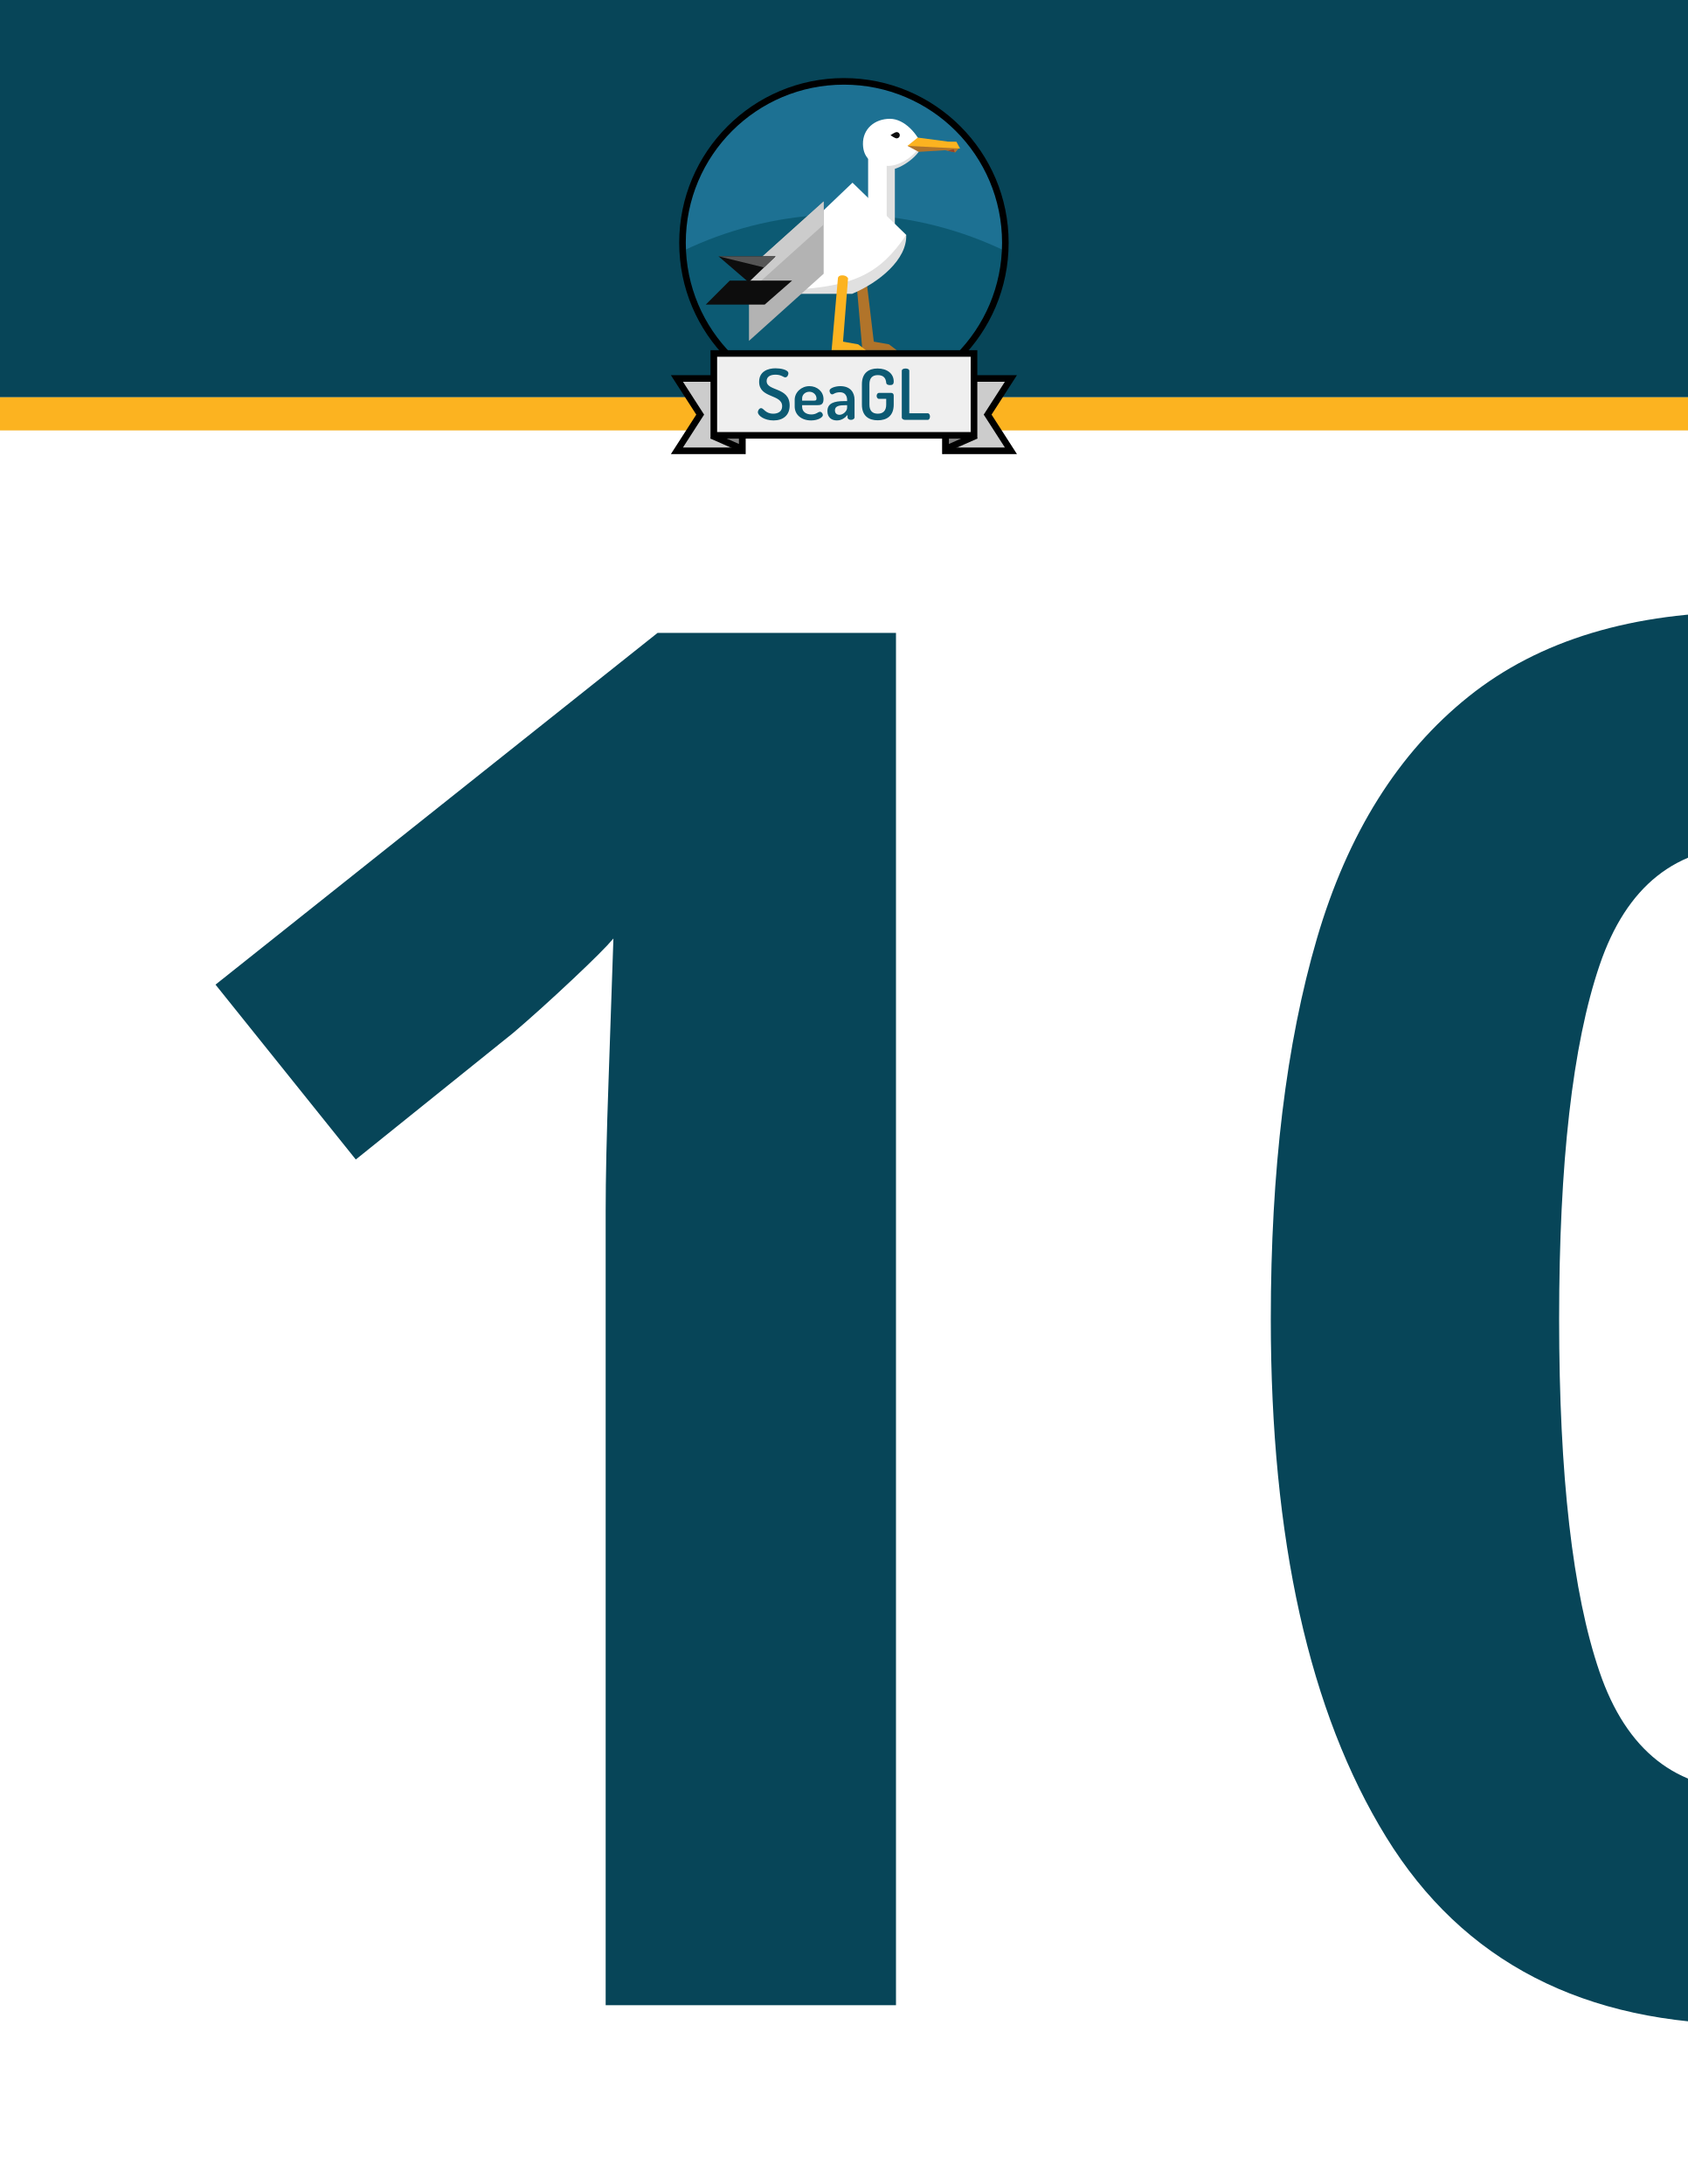
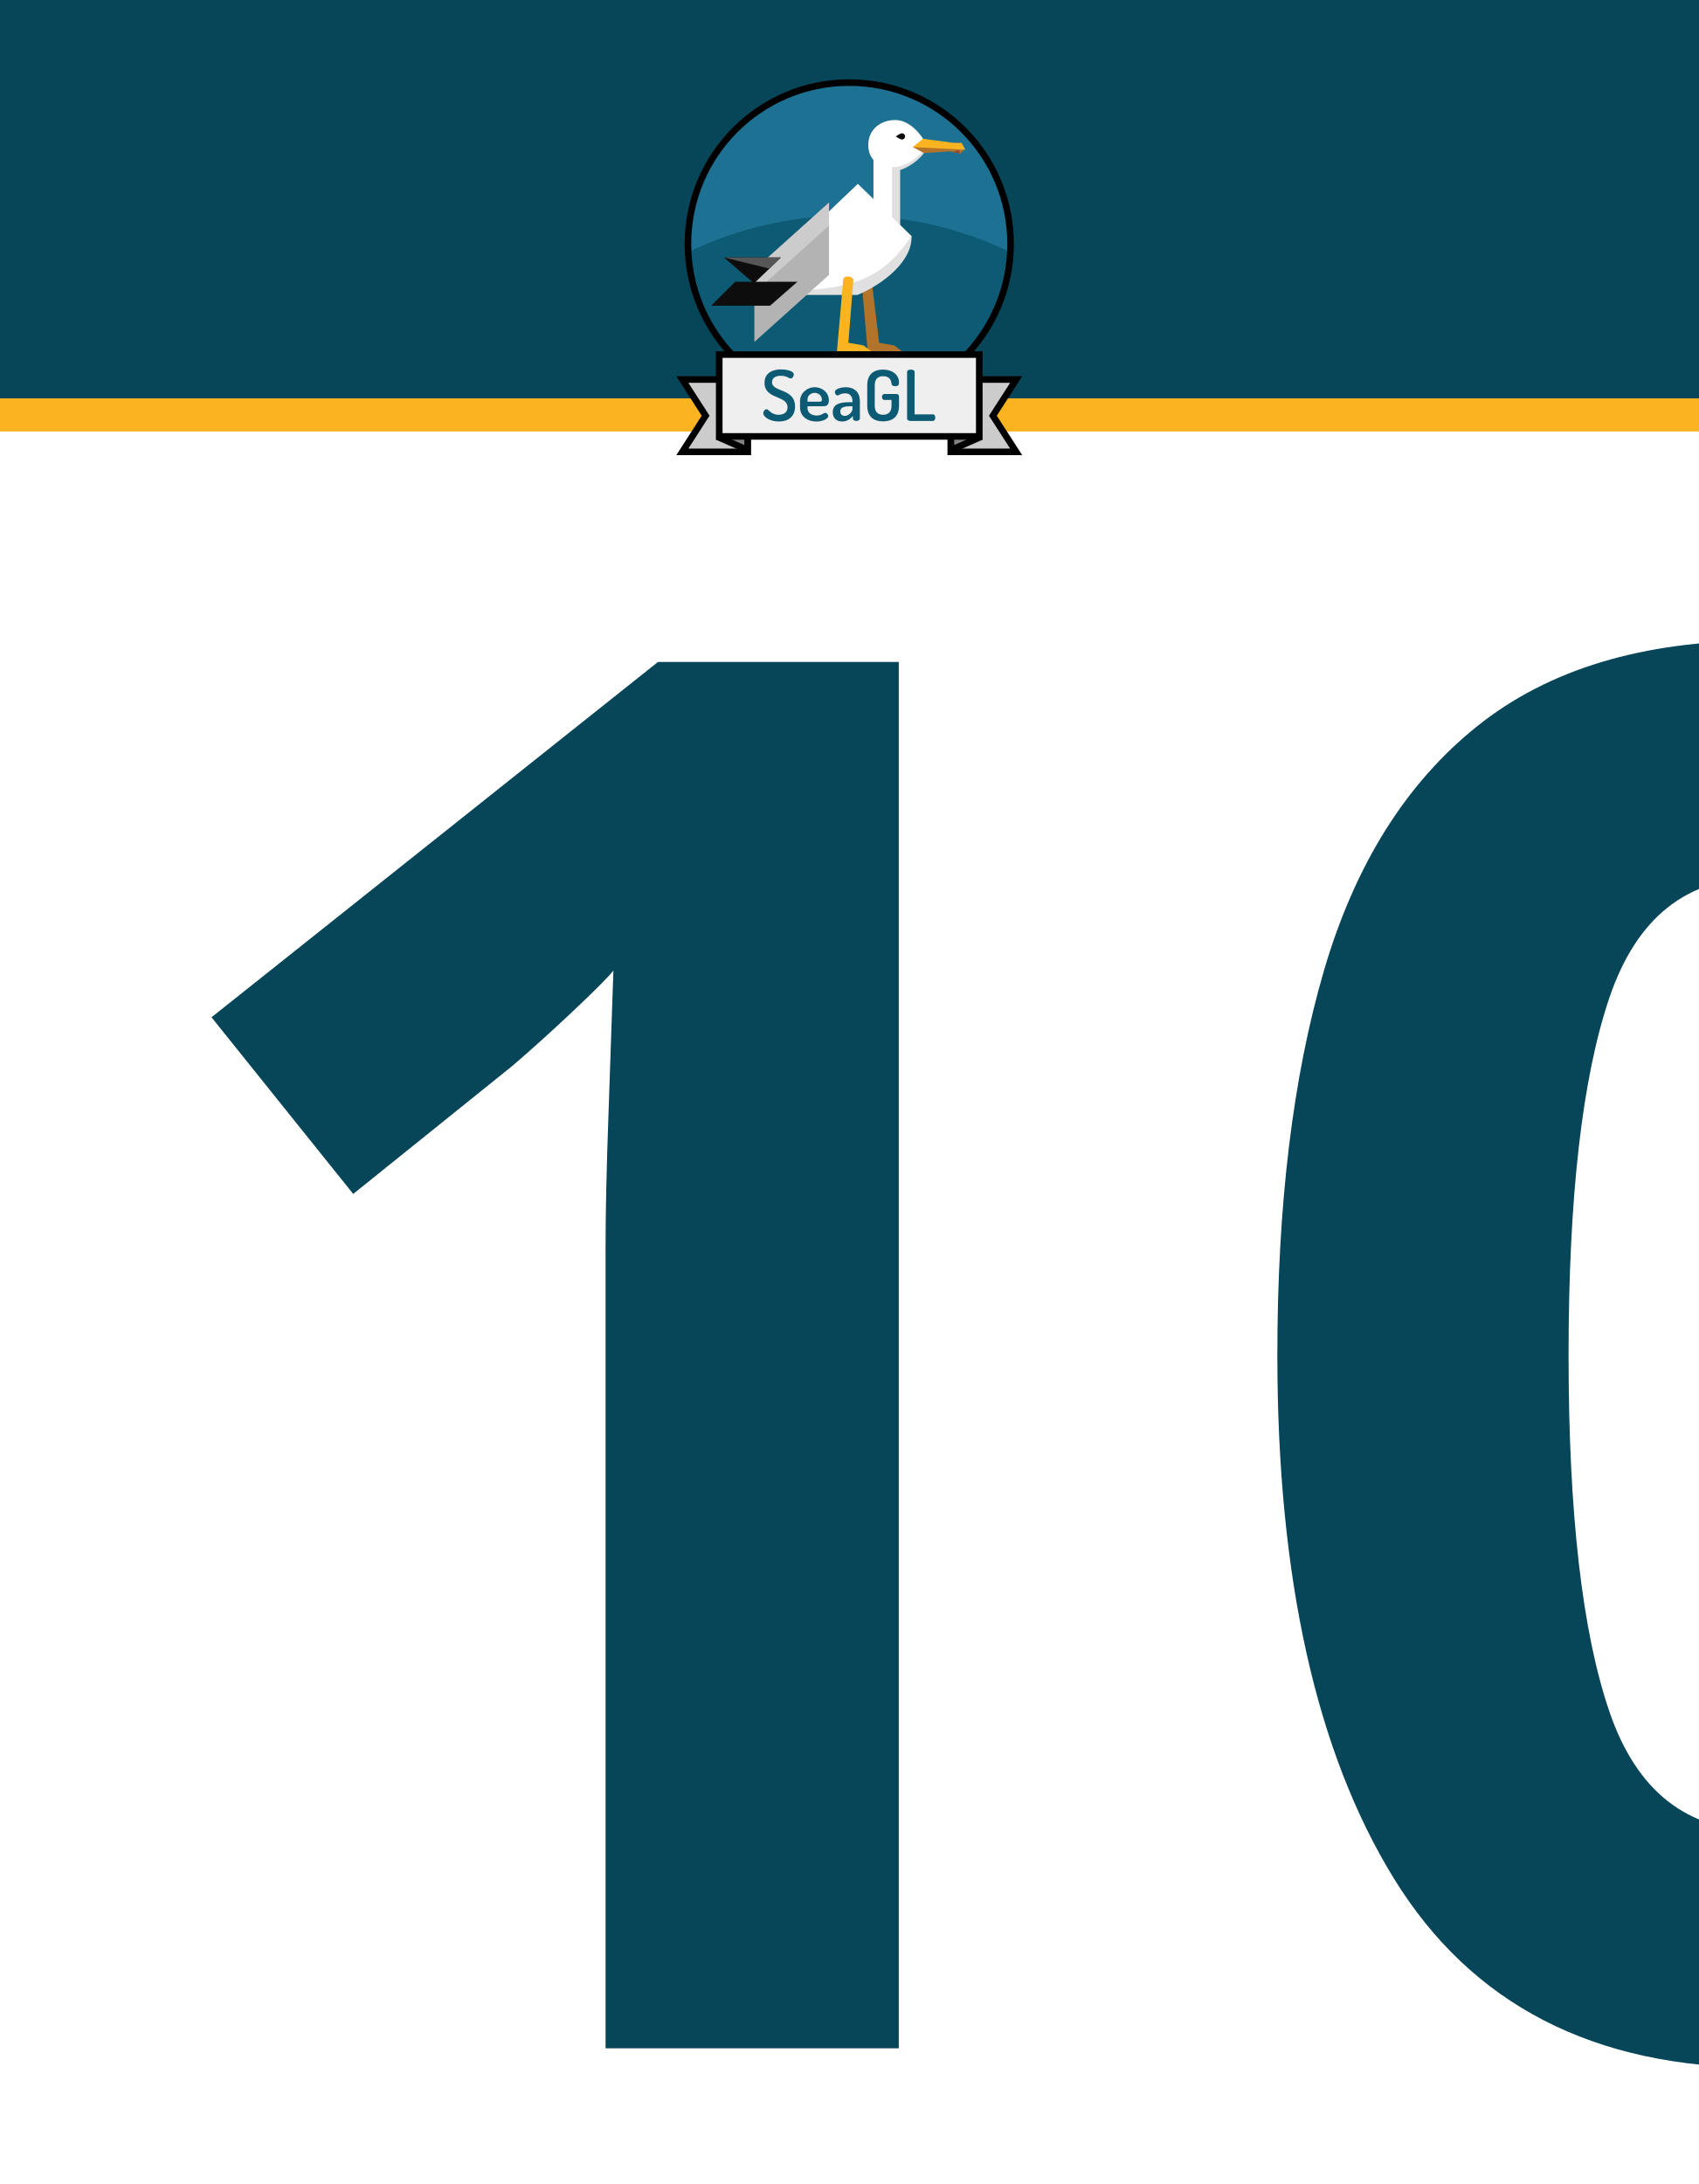
- <svg xmlns="http://www.w3.org/2000/svg" width="2550" height="3300" viewBox="0 0 674.688 873.125" version="1.1" id="svg5">
-   <defs id="defs2">
-     <rect x="111.806" y="793.626" width="950.259" height="551.975" id="rect36404" />
-     <rect x="199.491" y="1636.124" width="1841.508" height="1306.521" id="rect16722" />
+ <svg xmlns="http://www.w3.org/2000/svg" width="840" height="1080" viewBox="0 0 2625 3375" version="1.1" id="svg906">
+   <defs id="defs903">
    <clipPath id="c">
      <circle cx="92" cy="87.631" r="85.827" id="circle1421" />
    </clipPath>
-     <clipPath clipPathUnits="userSpaceOnUse" id="clipPath730">
-       <path d="M 0,180 H 180 V 0 H 0 Z" transform="translate(-16.9629,-124.051)" id="path730" />
-     </clipPath>
-     <clipPath clipPathUnits="userSpaceOnUse" id="clipPath762">
-       <path d="M 0,180 H 180 V 0 H 0 Z" transform="translate(-115.5938,-53.0779)" id="path762" />
-     </clipPath>
-     <clipPath clipPathUnits="userSpaceOnUse" id="clipPath764">
-       <path d="M 0,180 H 180 V 0 H 0 Z" transform="translate(-119.7607,-146.2155)" id="path764" />
-     </clipPath>
-     <clipPath clipPathUnits="userSpaceOnUse" id="clipPath854">
-       <path d="M 0,180 H 180 V 0 H 0 Z" transform="translate(-110.2158,-56.3108)" id="path854" />
-     </clipPath>
-     <clipPath clipPathUnits="userSpaceOnUse" id="clipPath856">
-       <path d="M 0,180 H 180 V 0 H 0 Z" transform="translate(-125.2441,-54.5881)" id="path856" />
-     </clipPath>
-     <clipPath clipPathUnits="userSpaceOnUse" id="clipPath880">
-       <path d="M 0,180 H 180 V 0 H 0 Z" transform="translate(-115.5996,-54.5207)" id="path880" />
-     </clipPath>
-     <clipPath clipPathUnits="userSpaceOnUse" id="clipPath882">
-       <path d="M 0,180 H 180 V 0 H 0 Z" transform="translate(-91.1016,-107.8)" id="path882" />
-     </clipPath>
-     <clipPath clipPathUnits="userSpaceOnUse" id="clipPath1114">
-       <path d="M 0,180 H 180 V 0 H 0 Z" transform="translate(-140.8037,-77.8132)" id="path1114" />
-     </clipPath>
-     <clipPath clipPathUnits="userSpaceOnUse" id="clipPath1116">
-       <path d="M 0,180 H 180 V 0 H 0 Z" transform="translate(-116.0254,-48.8347)" id="path1116" />
-     </clipPath>
-     <clipPath clipPathUnits="userSpaceOnUse" id="clipPath1118">
-       <path d="M 0,180 H 180 V 0 H 0 Z" transform="translate(-111.1631,-154.5403)" id="path1118" />
-     </clipPath>
-     <clipPath clipPathUnits="userSpaceOnUse" id="clipPath1122">
-       <path d="M 0,180 H 180 V 0 H 0 Z" transform="translate(-115.3066,-58.7585)" id="path1122" />
-     </clipPath>
-     <clipPath clipPathUnits="userSpaceOnUse" id="clipPath1142">
-       <path d="M 0,180 H 180 V 0 H 0 Z" transform="translate(-89.71191,-121.5617)" id="path1142" />
-     </clipPath>
-     <clipPath clipPathUnits="userSpaceOnUse" id="clipPath1144">
-       <path d="M 0,180 H 180 V 0 H 0 Z" transform="translate(-59.335,-113.9636)" id="path1144" />
-     </clipPath>
-     <clipPath clipPathUnits="userSpaceOnUse" id="clipPath1150">
-       <path d="M 0,180 H 180 V 0 H 0 Z" transform="translate(-124.4424,-52.988)" id="path1150" />
-     </clipPath>
-     <clipPath clipPathUnits="userSpaceOnUse" id="clipPath1154">
-       <path d="M 0,180 H 180 V 0 H 0 Z" transform="translate(-113.835,-53.0495)" id="path1154" />
-     </clipPath>
-     <clipPath clipPathUnits="userSpaceOnUse" id="clipPath1156">
-       <path d="M 0,180 H 180 V 0 H 0 Z" transform="translate(-125.3486,-146.2448)" id="path1156" />
-     </clipPath>
-     <clipPath clipPathUnits="userSpaceOnUse" id="clipPath1180">
-       <path d="M 0,180 H 180 V 0 H 0 Z" transform="translate(-110.3955,-154.1902)" id="path1180" />
-     </clipPath>
-     <clipPath clipPathUnits="userSpaceOnUse" id="clipPath4">
-       <path d="M 0,180 H 180 V 0 H 0 Z" transform="translate(-72.7495,-91.26681)" id="path4" />
-     </clipPath>
-     <clipPath clipPathUnits="userSpaceOnUse" id="clipPath24">
-       <path d="M 0,180 H 180 V 0 H 0 Z" transform="translate(-60.1885,-108.9236)" id="path24" />
-     </clipPath>
-     <clipPath clipPathUnits="userSpaceOnUse" id="clipPath26">
-       <path d="M 0,180 H 180 V 0 H 0 Z" transform="translate(-100.2866,-82.3293)" id="path26" />
-     </clipPath>
-     <clipPath clipPathUnits="userSpaceOnUse" id="clipPath28">
-       <path d="M 0,180 H 180 V 0 H 0 Z" transform="translate(-48.2227,-121.2673)" id="path28" />
-     </clipPath>
-     <clipPath clipPathUnits="userSpaceOnUse" id="clipPath30">
-       <path d="M 0,180 H 180 V 0 H 0 Z" transform="translate(-52.7319,-125.1672)" id="path30" />
-     </clipPath>
-     <clipPath clipPathUnits="userSpaceOnUse" id="clipPath32">
-       <path d="M 0,180 H 180 V 0 H 0 Z" transform="translate(-60.8506,-134.5993)" id="path32" />
-     </clipPath>
-     <clipPath clipPathUnits="userSpaceOnUse" id="clipPath96">
-       <path d="M 0,180 H 180 V 0 H 0 Z" transform="translate(-57.0288,-134.9773)" id="path96" />
-     </clipPath>
-     <clipPath clipPathUnits="userSpaceOnUse" id="clipPath100">
-       <path d="M 0,180 H 180 V 0 H 0 Z" transform="translate(-95.6406,-87.8884)" id="path100" />
-     </clipPath>
-     <clipPath clipPathUnits="userSpaceOnUse" id="clipPath130">
-       <path d="M 0,180 H 180 V 0 H 0 Z" transform="translate(-58.5249,-109.0315)" id="path130" />
-     </clipPath>
-     <clipPath clipPathUnits="userSpaceOnUse" id="clipPath154">
-       <path d="M 0,180 H 180 V 0 H 0 Z" transform="translate(-50.6284,-131.8947)" id="path154" />
-     </clipPath>
-     <clipPath clipPathUnits="userSpaceOnUse" id="clipPath156">
-       <path d="M 0,180 H 180 V 0 H 0 Z" transform="translate(-55.979,-134.1843)" id="path156" />
-     </clipPath>
-     <clipPath clipPathUnits="userSpaceOnUse" id="clipPath108">
-       <path d="M 0,180 H 180 V 0 H 0 Z" transform="translate(-21.9331,-41.1989)" id="path108" />
-     </clipPath>
-     <clipPath clipPathUnits="userSpaceOnUse" id="clipPath134">
-       <path d="M 0,180 H 180 V 0 H 0 Z" transform="translate(-106.7964,-81.7619)" id="path134" />
-     </clipPath>
-     <clipPath clipPathUnits="userSpaceOnUse" id="clipPath136">
-       <path d="M 0,180 H 180 V 0 H 0 Z" transform="translate(-48.2227,-121.2673)" id="path136" />
-     </clipPath>
+     <rect x="199.491" y="1636.124" width="1841.508" height="1306.521" id="rect16722" />
  </defs>
-   <g id="layer3">
-     <rect style="fill:#ffffff;fill-opacity:1;stroke:none;stroke-width:0.565;stroke-miterlimit:4;stroke-dasharray:none" id="rect1222" width="677.103" height="701.332" x="0.001" y="172.064" />
-   </g>
-   <g id="layer1" style="display:inline">
-     <g id="g1858" transform="matrix(0.7747169,0,0,1,1.641286e-4,0)" style="stroke-width:1.136">
-       <rect style="fill:#074558;fill-opacity:1;stroke:none;stroke-width:0.642;stroke-miterlimit:4;stroke-dasharray:none" id="rect846" width="874" height="159.447" x="0.001" y="-0.612" />
-       <rect style="fill:#fcb320;fill-opacity:1;stroke:none;stroke-width:0.642;stroke-miterlimit:4;stroke-dasharray:none" id="rect1146" width="874" height="13.229" x="0.001" y="158.835" />
+   <g id="layer1">
+     <rect style="fill:#ffffff;fill-opacity:1;stroke:none;stroke-width:33.893;stroke-miterlimit:4;stroke-dasharray:none" id="rect1222" width="2626.564" height="2709.841" x="-0.228" y="666.762" />
+     <text xml:space="preserve" transform="matrix(9.001345,0,0,9.001345,-1645.851,-13849.869)" id="text16720" style="font-style:normal;font-variant:normal;font-weight:600;font-stretch:normal;font-size:333.333px;line-height:0.9;font-family:Dosis;-inkscape-font-specification:'Dosis Semi-Bold';white-space:pre;shape-inside:url(#rect16722);fill:#074558;fill-opacity:1;stroke:none;stroke-width:0.741;stroke-miterlimit:4;stroke-dasharray:none">
+       <tspan x="199.49" y="1890.29" id="tspan4301">10</tspan>
+     </text>
+     <g id="g1858" transform="matrix(3.005221,0,0,3.863847,-0.230363,1.934106)" style="display:inline;stroke-width:17.608">
+       <rect style="fill:#074558;fill-opacity:1;stroke:none;stroke-width:9.948;stroke-miterlimit:4;stroke-dasharray:none" id="rect846" width="874" height="159.447" x="0.001" y="-0.612" />
+       <rect style="fill:#fcb320;fill-opacity:1;stroke:none;stroke-width:9.948;stroke-miterlimit:4;stroke-dasharray:none" id="rect1146" width="874" height="13.229" x="0.001" y="158.835" />
+     </g>
+     <g id="g1756" transform="matrix(3.863851,0,0,3.863851,-298.4969,1.934109)" style="stroke-width:15.528">
+       <circle fill="#1d7193" cx="416.941" cy="97.054" r="64.527" id="circle1426" style="display:inline;stroke-width:4.109" />
+       <circle fill="#0c5a73" cx="92" cy="270.047" r="197.545" clip-path="url(#c)" id="circle1428" transform="matrix(0.7518309,0,0,0.7518309,347.7724,31.1698)" style="display:inline;stroke-width:5.465" />
+       <path fill="#000000" d="m 416.942,31.212 c -36.349,0 -65.843,29.494 -65.843,65.843 0,36.349 29.494,65.843 65.843,65.843 36.349,0 65.843,-29.494 65.843,-65.843 0,-36.349 -29.494,-65.843 -65.843,-65.843 z m 0,2.631 c 34.926,0 63.212,28.285 63.212,63.212 0,34.926 -28.285,63.212 -63.212,63.212 -34.926,0 -63.212,-28.285 -63.212,-63.212 0,-34.926 28.285,-63.211 63.212,-63.211 z" id="path1430" style="display:inline;stroke-width:4.109" />
+       <path fill="#ffffff" d="m 426.618,59.079 v 36.241 h 9.09 v -36.241 z" id="path1432" style="display:inline;stroke-width:4.109" />
+       <path fill="#e0e0e0" d="m 434.047,59.83 v 34.737 h 3.253 v -34.738 z" id="path1434" style="display:inline;stroke-width:4.109" />
+       <path fill="#b1742a" d="m 428.884,136.581 -3.022,-25.314 c 0,0 -0.515,-1.191 -2.301,-1.191 -1.786,0 -1.759,1.191 -1.759,1.191 l 2.519,28.73 h 13.713 l -3.09,-2.339 z" id="path1436" style="display:inline;stroke-width:4.109" />
+       <path fill="#ffffff" d="m 373.871,117.454 11.934,-0.469 32.669,-0.411 15.41,-10.046 6.998,-9.881 0.962,-2.738 -21.474,-20.878 z" id="path1438" style="display:inline;stroke-width:4.109" />
+       <path fill="#e0e0e0" d="m 374.204,117.454 h 46.054 c 10.711,-4.522 21.998,-13.721 21.586,-23.546 -5.215,7.684 -10.375,12.905 -17.603,16.358 -15.204,7.264 -37.048,4.882 -50.037,7.188 z" id="path1440" style="display:inline;stroke-width:4.109" />
+       <path fill="#fcb320" d="m 416.583,136.581 2.015,-25.314 c 0,0 -0.514,-1.191 -2.301,-1.191 -1.786,0 -1.758,1.191 -1.758,1.191 l -2.519,28.73 h 13.713 l -3.09,-2.339 z" id="path1442" style="display:inline;stroke-width:4.109" />
+       <path fill="#b3b3b3" d="m 378.988,107.372 29.854,-26.837 v 28.903 l -29.854,26.838 z" id="path1444" style="display:inline;stroke-width:4.109" />
+       <path fill="#cccccc" d="m 378.988,107.372 29.854,-26.837 v 9.229 L 378.99,116.603 Z" id="path1446" style="display:inline;stroke-width:4.109" />
+       <path fill="#0d0d0d" d="m 366.812,102.469 12.043,10.368 10.762,-10.368 z" id="path1448" style="display:inline;stroke-width:4.109" />
+       <path fill="#565656" d="m 366.812,102.469 18.181,4.454 4.624,-4.454 z" id="path1450" style="display:inline;stroke-width:4.109" />
+       <path fill="#0d0d0d" d="m 371.311,112.182 h 24.913 l -10.959,9.589 h -23.545 z" id="path1452" style="display:inline;stroke-width:4.109" />
+       <path fill="#e0e0e0" d="m 448.046,57.637 c 0,4.019 -8.433,10.223 -12.899,10.223 l 0.117,-2.601 c -3.684,0.453 -6.557,-4.925 -6.557,-10.175 0,-3.174 3.753,-7.139 6.631,-7.139 6.026,0.901 12.707,8.434 12.707,9.693 z" id="path1454" style="display:inline;stroke-width:4.109" />
+       <path fill="#ffffff" d="m 447.747,57.559 c -1.825,4.346 -8.159,8.752 -13.029,8.752 -5.962,0 -10.064,-2.716 -10.171,-8.675 -0.109,-6.142 4.735,-10.141 10.79,-10.141 6.064,0 11.134,6.552 12.41,10.065 z" id="path1456" style="display:inline;stroke-width:4.109" />
+       <path fill="#0d0d0d" d="m 439.278,54.056 c 0,0.695 -0.562,1.258 -1.259,1.258 -0.693,0 -2.462,-1.258 -2.462,-1.258 0,0 1.768,-1.254 2.462,-1.254 a 1.256,1.256 0 0 1 1.259,1.254 z" id="path1458" style="display:inline;stroke-width:4.109" />
+       <path fill="#b1742a" d="m 442.333,58.318 4.484,2.393 10.5,-0.66 4.128,0.882 1.53,-1.771 -17.39,-1.827 z" id="path1460" style="display:inline;stroke-width:4.109" />
+       <path fill="#fcb320" d="m 446.449,55.005 -4.116,3.313 21.036,1.069 -1.46,-2.72 -3.353,-0.039 z" id="path1462" style="display:inline;stroke-width:4.109" />
+       <path fill="#96412a" d="m 460.813,59.659 -2.374,0.632 2.812,0.601 z" id="path1464" style="display:inline;stroke-width:4.109" />
+       <path fill="#cccccc" d="m 350.184,151.297 h 26.106 v 28.921 h -26.106 l 9.304,-14.461 z m 133.513,0 h -26.106 v 28.921 h 26.106 l -9.304,-14.461 z" id="path1466" style="display:inline;stroke-width:4.109" />
+       <path fill="#000000" d="m 347.772,149.983 10.15,15.773 -10.15,15.779 h 29.832 v -31.553 z m 4.824,2.631 h 22.375 v 26.29 h -22.374 l 8.456,-13.148 z m 133.512,-2.631 -10.15,15.773 10.15,15.779 h -29.832 v -31.553 z m -4.824,2.631 h -22.375 v 26.29 H 481.284 l -8.456,-13.148 z" id="path1468" style="display:inline;stroke-width:4.109" />
+       <path fill="#828282" d="m 364.132,174.139 12.158,5.368 V 164.502 m 93.46,9.636 -12.159,5.368 V 164.502" id="path1470" style="display:inline;stroke-width:4.109" />
+       <path fill="#000000" d="m 374.972,164.502 v 12.986 l -10.31,-4.552 -1.06,2.41 14.002,6.18 v -17.024 z m 83.937,0 v 12.986 l 10.31,-4.552 1.06,2.41 -14.002,6.18 v -17.024 z" id="path1472" style="display:inline;stroke-width:4.109" />
+       <path fill="#efefef" d="m 364.933,141.308 h 104.016 v 32.729 H 364.933 Z" id="path1474" style="display:inline;stroke-width:4.109" />
+       <path fill="#000000" d="m 363.61,139.999 v 35.349 h 106.658 v -35.349 z m 2.645,2.62 h 101.373 v 30.109 H 366.255 Z" id="path1476" style="display:inline;stroke-width:4.109" />
+       <path fill="#0c5a73" d="m 388.683,165.384 c -3.143,0 -3.822,-2.219 -4.842,-2.219 -0.708,0 -1.302,0.927 -1.302,1.601 0,1.404 2.576,3.316 6.257,3.316 3.737,0 6.455,-1.967 6.455,-5.985 0,-7.473 -9.202,-5.591 -9.202,-9.749 0,-1.771 1.474,-2.557 3.54,-2.557 2.407,0 3.143,1.068 3.908,1.068 0.85,0 1.246,-1.04 1.246,-1.601 0,-1.545 -3.313,-2.022 -5.154,-2.022 -3.03,0 -6.541,1.236 -6.541,5.394 0,6.743 9.202,4.804 9.202,9.778 0,2.022 -1.528,2.978 -3.567,2.978 z m 14.469,-11.014 c -3.256,0 -5.89,2.501 -5.89,5.451 v 2.669 c 0,3.343 2.719,5.591 6.569,5.591 2.86,0 4.7,-1.293 4.7,-2.135 0,-0.506 -0.453,-1.321 -1.161,-1.321 -0.765,0 -1.444,1.068 -3.455,1.068 -2.18,0 -3.68,-1.18 -3.68,-3.062 v -0.647 h 5.974 c 1.274,0 2.577,-0.084 2.577,-2.416 0,-3.063 -2.605,-5.198 -5.634,-5.198 z m -2.917,5.788 v -0.898 c 0,-1.546 1.331,-2.641 2.889,-2.641 1.614,0 2.86,1.208 2.86,2.697 0,0.674 -0.227,0.843 -1.048,0.843 z m 15.234,-5.788 c -1.925,0 -4.276,0.787 -4.276,1.798 0,0.674 0.368,1.489 1.076,1.489 0.566,0 1.076,-0.842 3.143,-0.842 2.068,0 2.804,1.601 2.804,3.034 v 0.506 h -1.246 c -3.936,0 -6.626,0.843 -6.626,4.018 0,2.528 1.699,3.709 3.766,3.709 1.925,0 3.285,-1.04 4.276,-2.192 v 0.983 c 0,0.534 0.594,0.983 1.359,0.983 0.822,0 1.444,-0.45 1.444,-0.983 v -7.052 c 0,-2.81 -1.557,-5.451 -5.719,-5.451 z m 2.746,8.654 c 0,1.349 -1.614,2.81 -3.03,2.81 -1.047,0 -1.84,-0.562 -1.84,-1.826 0,-1.798 2.01,-2.022 4.162,-2.022 h 0.708 z m 15.629,-10.058 c 0.029,0.73 0.708,0.983 1.501,0.983 0.991,0 1.501,-0.281 1.501,-1.433 0,-3.175 -2.661,-5.198 -6.455,-5.198 -3.455,0 -6.258,1.714 -6.258,6.266 v 8.175 c 0,4.552 2.746,6.266 6.342,6.266 3.567,0 6.37,-1.714 6.37,-6.266 v -3.68 c 0,-0.534 -0.368,-1.011 -0.991,-1.011 h -4.87 c -0.623,0 -0.962,0.618 -0.962,1.18 0,0.617 0.34,1.207 0.962,1.207 h 2.86 v 2.304 c 0,2.473 -1.274,3.625 -3.369,3.625 -2.124,0 -3.341,-1.152 -3.341,-3.624 v -8.176 c 0,-2.473 1.217,-3.624 3.341,-3.624 2.463,0 3.199,1.376 3.369,3.006 z m 16.592,14.891 c 0.594,0 0.906,-0.674 0.906,-1.321 0,-0.674 -0.311,-1.32 -0.906,-1.32 h -7.362 v -16.942 c 0,-0.674 -0.736,-0.955 -1.501,-0.955 -0.736,0 -1.501,0.28 -1.501,0.955 v 18.6 c 0,0.647 0.68,0.983 1.331,0.983 z" id="path1478" style="display:inline;stroke-width:4.109" />
    </g>
  </g>
-   <g id="layer2">
-     <g id="g1756" transform="translate(-79.59704)">
-       <circle fill="#1d7193" cx="416.941" cy="97.054" r="64.527" id="circle1426" style="display:inline;stroke-width:0.265" />
-       <circle fill="#0c5a73" cx="92" cy="270.047" r="197.545" clip-path="url(#c)" id="circle1428" transform="matrix(0.7518309,0,0,0.7518309,347.7724,31.1698)" style="display:inline;stroke-width:0.352" />
-       <path fill="#000000" d="m 416.942,31.212 c -36.349,0 -65.843,29.494 -65.843,65.843 0,36.349 29.494,65.843 65.843,65.843 36.349,0 65.843,-29.494 65.843,-65.843 0,-36.349 -29.494,-65.843 -65.843,-65.843 z m 0,2.631 c 34.926,0 63.212,28.285 63.212,63.212 0,34.926 -28.285,63.212 -63.212,63.212 -34.926,0 -63.212,-28.285 -63.212,-63.212 0,-34.926 28.285,-63.211 63.212,-63.211 z" id="path1430" style="display:inline;stroke-width:0.265" />
-       <path fill="#ffffff" d="m 426.618,59.079 v 36.241 h 9.09 v -36.241 z" id="path1432" style="display:inline;stroke-width:0.265" />
-       <path fill="#e0e0e0" d="m 434.047,59.83 v 34.737 h 3.253 v -34.738 z" id="path1434" style="display:inline;stroke-width:0.265" />
-       <path fill="#b1742a" d="m 428.884,136.581 -3.022,-25.314 c 0,0 -0.515,-1.191 -2.301,-1.191 -1.786,0 -1.759,1.191 -1.759,1.191 l 2.519,28.73 h 13.713 l -3.09,-2.339 z" id="path1436" style="display:inline;stroke-width:0.265" />
-       <path fill="#ffffff" d="m 373.871,117.454 11.934,-0.469 32.669,-0.411 15.41,-10.046 6.998,-9.881 0.962,-2.738 -21.474,-20.878 z" id="path1438" style="display:inline;stroke-width:0.265" />
-       <path fill="#e0e0e0" d="m 374.204,117.454 h 46.054 c 10.711,-4.522 21.998,-13.721 21.586,-23.546 -5.215,7.684 -10.375,12.905 -17.603,16.358 -15.204,7.264 -37.048,4.882 -50.037,7.188 z" id="path1440" style="display:inline;stroke-width:0.265" />
-       <path fill="#fcb320" d="m 416.583,136.581 2.015,-25.314 c 0,0 -0.514,-1.191 -2.301,-1.191 -1.786,0 -1.758,1.191 -1.758,1.191 l -2.519,28.73 h 13.713 l -3.09,-2.339 z" id="path1442" style="display:inline;stroke-width:0.265" />
-       <path fill="#b3b3b3" d="m 378.988,107.372 29.854,-26.837 v 28.903 l -29.854,26.838 z" id="path1444" style="display:inline;stroke-width:0.265" />
-       <path fill="#cccccc" d="m 378.988,107.372 29.854,-26.837 v 9.229 L 378.99,116.603 Z" id="path1446" style="display:inline;stroke-width:0.265" />
-       <path fill="#0d0d0d" d="m 366.812,102.469 12.043,10.368 10.762,-10.368 z" id="path1448" style="display:inline;stroke-width:0.265" />
-       <path fill="#565656" d="m 366.812,102.469 18.181,4.454 4.624,-4.454 z" id="path1450" style="display:inline;stroke-width:0.265" />
-       <path fill="#0d0d0d" d="m 371.311,112.182 h 24.913 l -10.959,9.589 h -23.545 z" id="path1452" style="display:inline;stroke-width:0.265" />
-       <path fill="#e0e0e0" d="m 448.046,57.637 c 0,4.019 -8.433,10.223 -12.899,10.223 l 0.117,-2.601 c -3.684,0.453 -6.557,-4.925 -6.557,-10.175 0,-3.174 3.753,-7.139 6.631,-7.139 6.026,0.901 12.707,8.434 12.707,9.693 z" id="path1454" style="display:inline;stroke-width:0.265" />
-       <path fill="#ffffff" d="m 447.747,57.559 c -1.825,4.346 -8.159,8.752 -13.029,8.752 -5.962,0 -10.064,-2.716 -10.171,-8.675 -0.109,-6.142 4.735,-10.141 10.79,-10.141 6.064,0 11.134,6.552 12.41,10.065 z" id="path1456" style="display:inline;stroke-width:0.265" />
-       <path fill="#0d0d0d" d="m 439.278,54.056 c 0,0.695 -0.562,1.258 -1.259,1.258 -0.693,0 -2.462,-1.258 -2.462,-1.258 0,0 1.768,-1.254 2.462,-1.254 a 1.256,1.256 0 0 1 1.259,1.254 z" id="path1458" style="display:inline;stroke-width:0.265" />
-       <path fill="#b1742a" d="m 442.333,58.318 4.484,2.393 10.5,-0.66 4.128,0.882 1.53,-1.771 -17.39,-1.827 z" id="path1460" style="display:inline;stroke-width:0.265" />
-       <path fill="#fcb320" d="m 446.449,55.005 -4.116,3.313 21.036,1.069 -1.46,-2.72 -3.353,-0.039 z" id="path1462" style="display:inline;stroke-width:0.265" />
-       <path fill="#96412a" d="m 460.813,59.659 -2.374,0.632 2.812,0.601 z" id="path1464" style="display:inline;stroke-width:0.265" />
-       <path fill="#cccccc" d="m 350.184,151.297 h 26.106 v 28.921 h -26.106 l 9.304,-14.461 z m 133.513,0 h -26.106 v 28.921 h 26.106 l -9.304,-14.461 z" id="path1466" style="display:inline;stroke-width:0.265" />
-       <path fill="#000000" d="m 347.772,149.983 10.15,15.773 -10.15,15.779 h 29.832 v -31.553 z m 4.824,2.631 h 22.375 v 26.29 h -22.374 l 8.456,-13.148 z m 133.512,-2.631 -10.15,15.773 10.15,15.779 h -29.832 v -31.553 z m -4.824,2.631 h -22.375 v 26.29 H 481.284 l -8.456,-13.148 z" id="path1468" style="display:inline;stroke-width:0.265" />
-       <path fill="#828282" d="m 364.132,174.139 12.158,5.368 V 164.502 m 93.46,9.636 -12.159,5.368 V 164.502" id="path1470" style="display:inline;stroke-width:0.265" />
-       <path fill="#000000" d="m 374.972,164.502 v 12.986 l -10.31,-4.552 -1.06,2.41 14.002,6.18 v -17.024 z m 83.937,0 v 12.986 l 10.31,-4.552 1.06,2.41 -14.002,6.18 v -17.024 z" id="path1472" style="display:inline;stroke-width:0.265" />
-       <path fill="#efefef" d="m 364.933,141.308 h 104.016 v 32.729 H 364.933 Z" id="path1474" style="display:inline;stroke-width:0.265" />
-       <path fill="#000000" d="m 363.61,139.999 v 35.349 h 106.658 v -35.349 z m 2.645,2.62 h 101.373 v 30.109 H 366.255 Z" id="path1476" style="display:inline;stroke-width:0.265" />
-       <path fill="#0c5a73" d="m 388.683,165.384 c -3.143,0 -3.822,-2.219 -4.842,-2.219 -0.708,0 -1.302,0.927 -1.302,1.601 0,1.404 2.576,3.316 6.257,3.316 3.737,0 6.455,-1.967 6.455,-5.985 0,-7.473 -9.202,-5.591 -9.202,-9.749 0,-1.771 1.474,-2.557 3.54,-2.557 2.407,0 3.143,1.068 3.908,1.068 0.85,0 1.246,-1.04 1.246,-1.601 0,-1.545 -3.313,-2.022 -5.154,-2.022 -3.03,0 -6.541,1.236 -6.541,5.394 0,6.743 9.202,4.804 9.202,9.778 0,2.022 -1.528,2.978 -3.567,2.978 z m 14.469,-11.014 c -3.256,0 -5.89,2.501 -5.89,5.451 v 2.669 c 0,3.343 2.719,5.591 6.569,5.591 2.86,0 4.7,-1.293 4.7,-2.135 0,-0.506 -0.453,-1.321 -1.161,-1.321 -0.765,0 -1.444,1.068 -3.455,1.068 -2.18,0 -3.68,-1.18 -3.68,-3.062 v -0.647 h 5.974 c 1.274,0 2.577,-0.084 2.577,-2.416 0,-3.063 -2.605,-5.198 -5.634,-5.198 z m -2.917,5.788 v -0.898 c 0,-1.546 1.331,-2.641 2.889,-2.641 1.614,0 2.86,1.208 2.86,2.697 0,0.674 -0.227,0.843 -1.048,0.843 z m 15.234,-5.788 c -1.925,0 -4.276,0.787 -4.276,1.798 0,0.674 0.368,1.489 1.076,1.489 0.566,0 1.076,-0.842 3.143,-0.842 2.068,0 2.804,1.601 2.804,3.034 v 0.506 h -1.246 c -3.936,0 -6.626,0.843 -6.626,4.018 0,2.528 1.699,3.709 3.766,3.709 1.925,0 3.285,-1.04 4.276,-2.192 v 0.983 c 0,0.534 0.594,0.983 1.359,0.983 0.822,0 1.444,-0.45 1.444,-0.983 v -7.052 c 0,-2.81 -1.557,-5.451 -5.719,-5.451 z m 2.746,8.654 c 0,1.349 -1.614,2.81 -3.03,2.81 -1.047,0 -1.84,-0.562 -1.84,-1.826 0,-1.798 2.01,-2.022 4.162,-2.022 h 0.708 z m 15.629,-10.058 c 0.029,0.73 0.708,0.983 1.501,0.983 0.991,0 1.501,-0.281 1.501,-1.433 0,-3.175 -2.661,-5.198 -6.455,-5.198 -3.455,0 -6.258,1.714 -6.258,6.266 v 8.175 c 0,4.552 2.746,6.266 6.342,6.266 3.567,0 6.37,-1.714 6.37,-6.266 v -3.68 c 0,-0.534 -0.368,-1.011 -0.991,-1.011 h -4.87 c -0.623,0 -0.962,0.618 -0.962,1.18 0,0.617 0.34,1.207 0.962,1.207 h 2.86 v 2.304 c 0,2.473 -1.274,3.625 -3.369,3.625 -2.124,0 -3.341,-1.152 -3.341,-3.624 v -8.176 c 0,-2.473 1.217,-3.624 3.341,-3.624 2.463,0 3.199,1.376 3.369,3.006 z m 16.592,14.891 c 0.594,0 0.906,-0.674 0.906,-1.321 0,-0.674 -0.311,-1.32 -0.906,-1.32 h -7.362 v -16.942 c 0,-0.674 -0.736,-0.955 -1.501,-0.955 -0.736,0 -1.501,0.28 -1.501,0.955 v 18.6 c 0,0.647 0.68,0.983 1.331,0.983 z" id="path1478" style="display:inline;stroke-width:0.265" />
-     </g>
-   </g>
-   <g id="layer4">
-     <text xml:space="preserve" transform="matrix(2.305149,0,0,2.305149,-419.05,-3555.747)" id="text16720" style="font-style:normal;font-variant:normal;font-weight:600;font-stretch:normal;font-size:333.333px;line-height:0.9;font-family:Dosis;-inkscape-font-specification:'Dosis Semi-Bold';white-space:pre;shape-inside:url(#rect16722);fill:#074558;fill-opacity:1;stroke:none;stroke-width:0.245;stroke-miterlimit:4;stroke-dasharray:none">
-       <tspan x="199.49" y="1890.29" id="tspan76046">10</tspan>
-     </text>
-   </g>
</svg>
